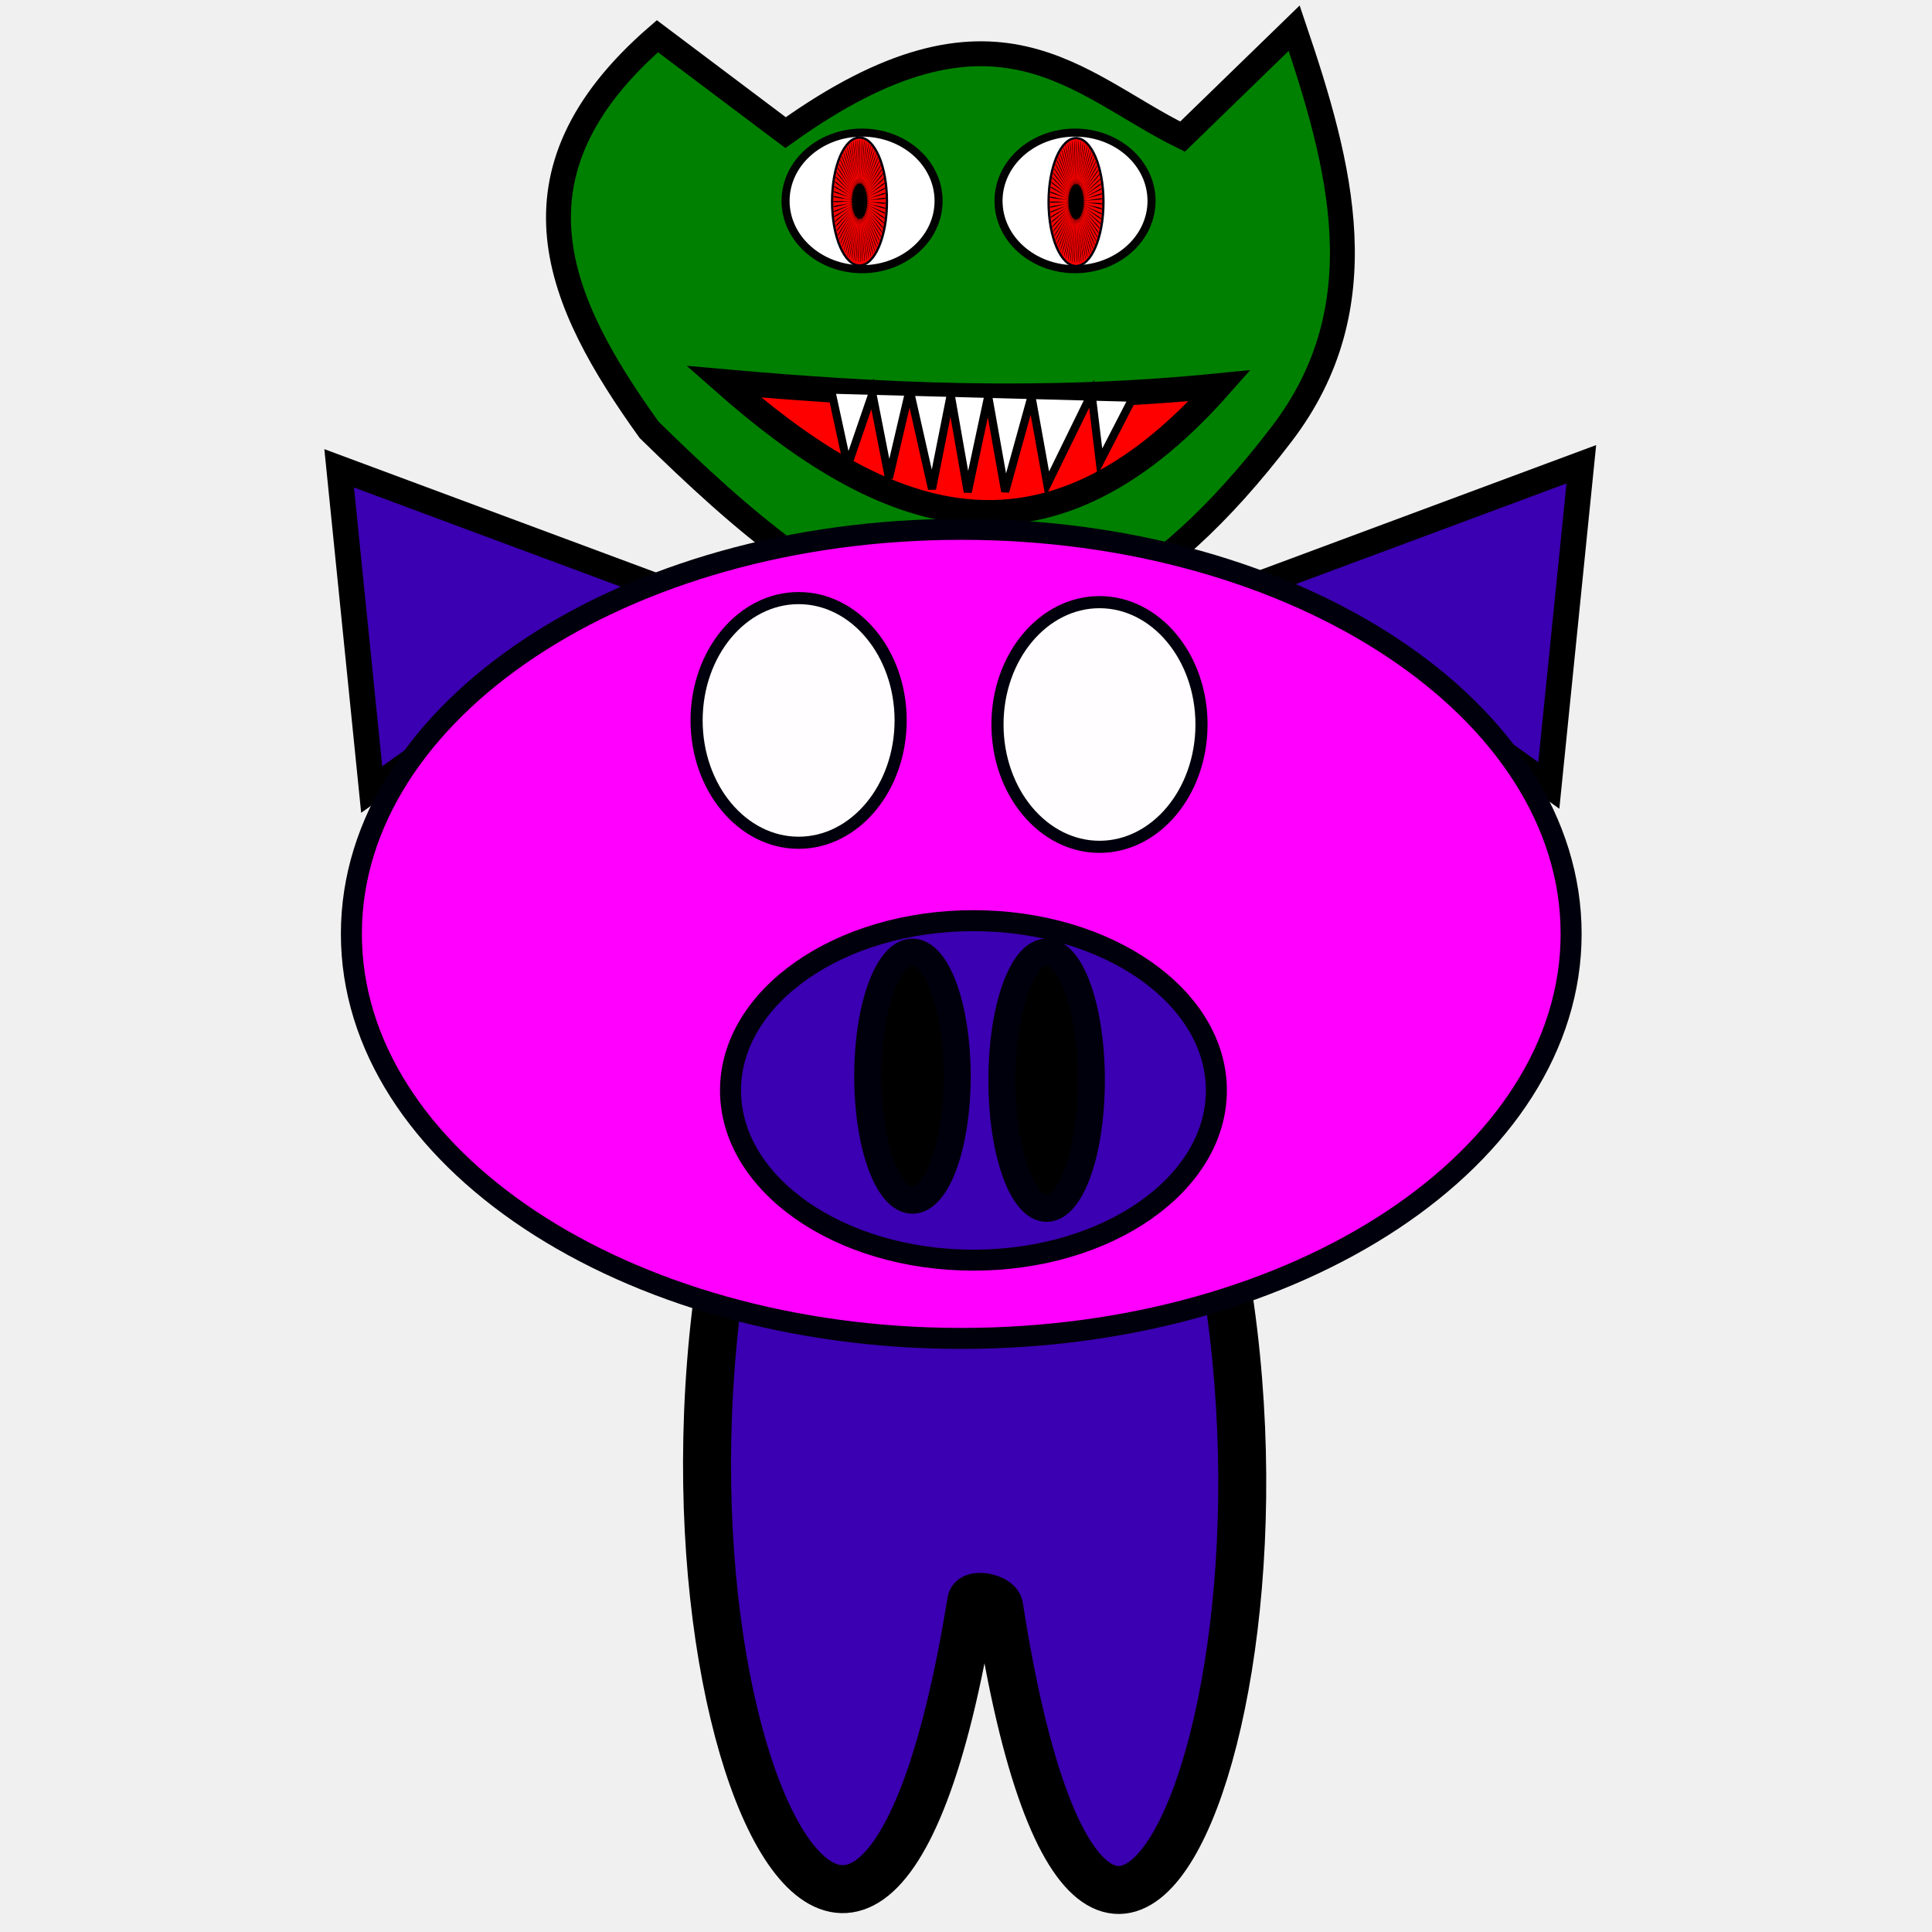
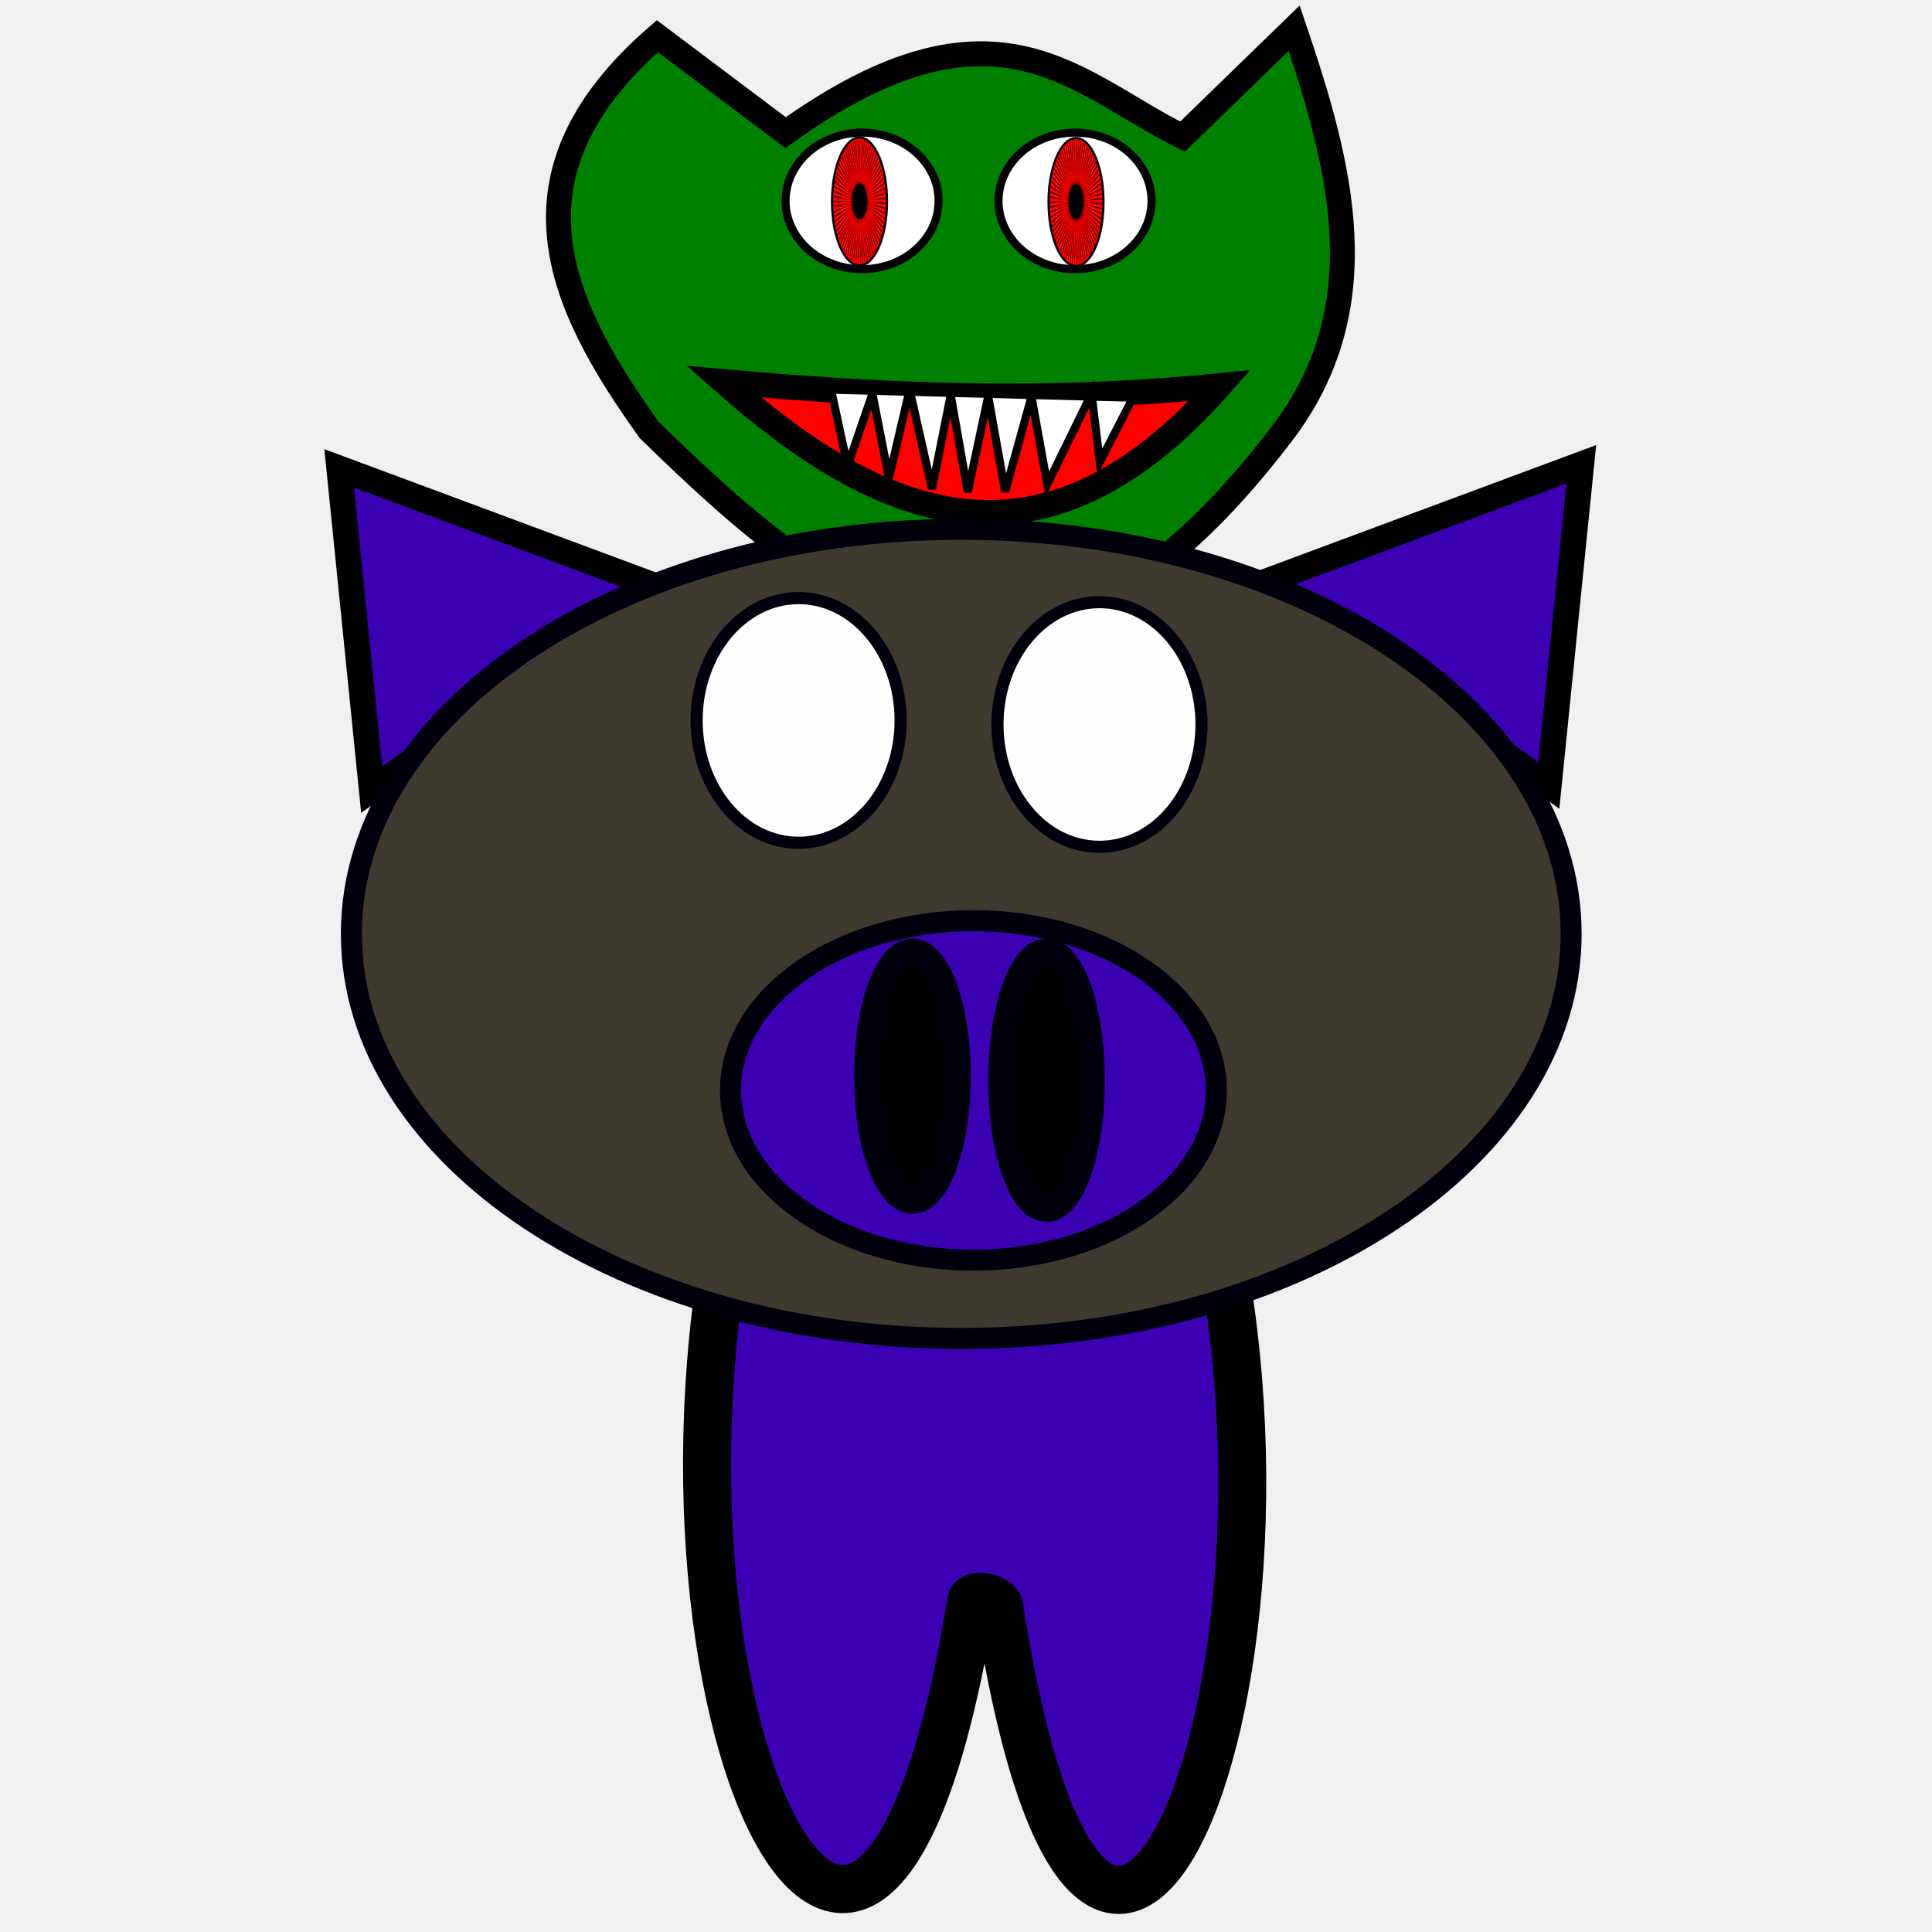
<svg xmlns="http://www.w3.org/2000/svg" width="480" height="480" viewBox="0 0 127 127" version="1.1" id="svg8">
  <defs id="defs2" />
  <g id="layer1" transform="translate(0,-170)">
    <path style="fill:#008000;fill-rule:evenodd;stroke:#000000;stroke-width:1.784;stroke-linecap:butt;stroke-linejoin:miter;stroke-miterlimit:4;stroke-dasharray:none;stroke-opacity:1" d="m 42.719,213.716 c 12.004,-8.252 25.26,-12.08 42.861,-0.56 24.896,28.314 9.96,32.975 -6.727,10.269 l 2.691,35.102 c -3.943,4.888 -7.445,13.122 -13.839,-0.56 l -3.652,-14.19 -2.499,14.003 c -3.935,7.557 -8.509,10.636 -14.992,0.373 l 3.267,-35.849 c -18.743,29.285 -27.693,18.287 -7.111,-8.589 z" id="path885" />
    <path style="fill:#008000;fill-rule:evenodd;stroke:#000000;stroke-width:1.637;stroke-linecap:butt;stroke-linejoin:miter;stroke-miterlimit:4;stroke-dasharray:none;stroke-opacity:1" d="m 51.64,178.717 c 13.847,-9.916 19.117,-3.168 26.094,0.264 l 7.339,-7.129 c 3.056,9.024 5.589,18.285 -0.815,26.669 -16.62,21.791 -29.236,11.814 -41.588,-0.264 -5.995,-8.365 -9.91,-16.817 0.544,-25.877 z" id="path812" />
    <path style="fill:#ff0000;fill-rule:evenodd;stroke:#000000;stroke-width:1.644;stroke-linecap:butt;stroke-linejoin:miter;stroke-miterlimit:4;stroke-dasharray:none;stroke-opacity:1" d="m 47.563,195.088 c 10.304,0.916 20.877,1.441 32.618,0.264 -11.726,13.276 -22.331,8.812 -32.618,-0.264 z" id="path814" />
    <path style="fill:#ffffff;fill-rule:evenodd;stroke:#000000;stroke-width:0.53;stroke-linecap:butt;stroke-linejoin:miter;stroke-miterlimit:4;stroke-dasharray:none;stroke-opacity:1" d="m 54.63,195.616 1.087,5.017 1.631,-4.753 1.087,5.545 1.359,-5.809 1.472,6.527 1.23,-6.185 1.12,6.387 1.344,-6.293 1.117,6.263 1.728,-6.247 1.038,5.765 2.91,-5.952 0.544,4.489 2.175,-4.225 z" id="path816" />
    <ellipse style="opacity:1;fill:#ffffff;fill-opacity:1;stroke:#000000;stroke-width:0.53;stroke-linecap:round;stroke-linejoin:round;stroke-miterlimit:4;stroke-dasharray:none;stroke-dashoffset:161.197;stroke-opacity:0.99" id="path822" cx="56.669" cy="183.206" rx="5.029" ry="4.489" />
    <ellipse style="opacity:1;fill:#ffffff;fill-opacity:1;stroke:#000000;stroke-width:0.53;stroke-linecap:round;stroke-linejoin:round;stroke-miterlimit:4;stroke-dasharray:none;stroke-dashoffset:161.197;stroke-opacity:0.99" id="path822-3" cx="70.667" cy="183.206" rx="5.029" ry="4.489" />
    <ellipse style="opacity:1;fill:none;stroke:none;stroke-width:2.304;stroke-miterlimit:4;stroke-dasharray:none;stroke-opacity:1" id="path4140" cx="56.077" cy="183.643" rx="1.223" ry="3.437" />
    <ellipse style="opacity:1;fill:#ff0000;fill-opacity:1;fill-rule:evenodd;stroke:#00000c;stroke-width:0.15;stroke-linejoin:round;stroke-miterlimit:4;stroke-dasharray:none;stroke-opacity:1" id="path5743" cx="56.5" cy="183.246" rx="1.804" ry="4.204" />
    <path style="opacity:1;fill:#000000;fill-opacity:1;fill-rule:evenodd;stroke:none;stroke-width:50;stroke-linejoin:round;stroke-miterlimit:4;stroke-dasharray:none;stroke-opacity:1" id="path5747" d="m 4075.534,-93.222 c -14.755,17.341 -424,-378.476 -439.468,-361.768 -15.468,16.708 410.661,394.286 394.507,410.332 -16.154,16.045 -390.843,-412.628 -407.655,-397.273 -16.812,15.355 376.228,427.267 358.788,441.904 C 3964.267,14.61 3626.763,-443.912 3608.725,-430.018 c -18.038,13.894 339.156,457.25 320.552,470.377 -18.604,13.127 -316.556,-472.03 -335.693,-459.693 -19.137,12.336 299.705,484.026 280.068,495.55 -19.637,11.524 -275.947,-496.863 -296.05,-486.171 -20.102,10.691 258.151,507.407 237.619,517.248 -20.532,9.84 -233.403,-518.211 -254.33,-509.239 -20.927,8.972 214.787,527.229 193.504,535.317 -21.284,8.088 -189.222,-535.924 -210.826,-528.735 -21.604,7.189 169.917,543.353 148.031,549.632 -21.886,6.278 -143.713,-549.878 -165.843,-544.522 -22.13,5.356 123.854,555.666 101.519,560.091 -22.334,4.425 -97.197,-559.975 -119.697,-556.49 -22.5,3.486 76.923,564.081 54.296,566.621 -22.627,2.54 -49.998,-566.145 -72.711,-564.554 -22.713,1.591 29.452,568.539 6.692,569.178 -22.76,0.638 -2.449,-568.343 -25.215,-568.658 -22.767,-0.315 -18.226,569.01 -40.959,567.741 -22.733,-1.268 45.117,-566.555 22.457,-568.774 -22.66,-2.219 -65.775,565.489 -88.323,562.323 -22.547,-3.166 92.367,-560.792 69.972,-564.9 -22.395,-4.108 -112.863,558.002 -135.067,552.96 -22.203,-5.042 138.969,-551.096 116.996,-557.064 -21.973,-5.967 -159.16,546.601 -180.864,539.719 -21.704,-6.882 184.596,-537.535 163.2,-545.32 -21.396,-7.785 -204.34,531.366 -225.392,522.692 -21.052,-8.674 228.929,-520.203 208.259,-529.751 -20.67,-9.548 -248.087,512.404 -268.339,501.998 -20.252,-10.405 271.655,-499.222 251.857,-510.467 -19.799,-11.244 -290.094,489.847 -309.404,477.784 -19.31,-12.063 312.476,-474.74 293.688,-487.602 -18.788,-12.861 -330.066,463.855 -348.299,450.218 -18.233,-13.637 351.106,-446.928 333.459,-461.316 -17.646,-14.389 -367.723,434.609 -384.75,419.494 -17.028,-15.115 387.272,-415.981 370.892,-431.795 -16.38,-15.815 -402.8,402.314 -418.503,385.828 -15.704,-16.487 420.722,-382.116 405.723,-399.245 -14.999,-17.13 -435.052,367.198 -449.321,349.455 -14.269,-17.743 451.221,-345.57 437.708,-363.895 -13.513,-18.325 -464.252,329.506 -476.987,310.631 -12.734,-18.875 478.555,-306.601 466.623,-325.993 -11.933,-19.391 -490.197,289.503 -501.307,269.628 -11.11,-19.874 502.533,-265.481 492.265,-285.803 -10.268,-20.322 -512.702,247.469 -522.111,226.735 -9.408,-20.734 522.985,-222.499 514.454,-243.609 -8.532,-21.11 -531.612,203.699 -539.252,182.25 -7.64,-21.449 539.769,-177.957 533.034,-199.706 -6.735,-21.75 -546.793,158.5 -552.611,136.488 -5.819,-22.013 552.767,-132.166 547.876,-154.403 -4.892,-22.237 -558.138,112.19 -562.094,89.768 -3.956,-22.422 561.888,-85.448 558.874,-108.016 -3.014,-22.568 -565.568,65.093 -567.634,42.418 -2.066,-22.675 567.068,-38.131 565.953,-60.872 -1.115,-22.741 -569.032,17.539 -569.193,-5.229 -0.162,-22.768 568.269,9.454 569.062,-13.301 0.792,-22.755 -568.504,-30.138 -566.759,-52.84 1.744,-22.702 565.485,56.972 568.179,34.364 2.693,-22.609 -563.988,-77.603 -560.35,-100.08 3.638,-22.476 558.735,104.091 563.311,81.787 4.576,-22.304 -555.516,-124.524 -550.01,-146.617 5.506,-22.093 548.065,150.48 554.491,128.637 6.426,-21.843 -543.148,-170.572 -535.813,-192.127 7.335,-21.555 533.551,195.813 541.783,174.584 8.231,-21.229 -526.97,-215.423 -517.857,-236.289 9.113,-20.865 515.295,239.773 525.274,219.307 9.979,-20.465 -507.096,-258.764 -496.268,-278.793 10.827,-20.03 493.424,282.05 505.08,262.492 11.656,-19.559 -483.664,-300.289 -471.199,-319.342 12.465,-19.053 468.092,322.35 481.344,303.835 13.252,-18.515 -456.841,-339.708 -442.825,-357.651 14.016,-17.944 439.477,360.388 454.232,343.047 14.755,-17.341 -426.812,-376.744 -411.344,-393.451 15.468,-16.708 407.779,395.899 423.933,379.854 16.154,-16.045 -393.79,-411.137 -376.978,-426.492 16.812,-15.355 373.221,428.632 390.661,413.995 17.44,-14.637 -358.006,-442.647 -339.968,-456.541 18.038,-13.894 336.045,458.359 354.649,445.233 18.604,-13.127 -319.711,-471.051 -300.574,-483.387 19.137,-12.336 296.512,484.871 316.149,473.348 19.637,-11.524 -279.173,-496.152 -259.071,-506.844 20.102,-10.691 254.899,507.982 275.431,498.142 20.532,-9.84 -236.677,-517.773 -215.751,-526.744 20.927,-8.972 211.498,527.53 232.782,519.443 21.284,-8.088 -192.521,-535.761 -170.917,-542.951 21.604,-7.189 166.614,543.378 188.5,537.1 21.886,-6.278 -147.014,-549.992 -124.885,-555.348 22.13,-5.356 120.561,555.414 142.895,550.989 22.335,-4.425 -100.477,-560.365 -77.976,-563.851 22.5,-3.486 73.662,563.554 96.288,561.014 22.627,-2.54 -53.234,-566.807 -30.521,-568.398 22.713,-1.591 26.247,567.742 49.006,567.104 22.76,-0.638 -5.618,-569.274 17.148,-568.959 22.767,0.315 -21.353,567.947 1.381,569.215 22.733,1.268 42.037,-567.748 64.697,-565.528 22.66,2.219 -68.802,564.168 -46.255,567.335 22.547,3.166 89.398,-562.239 111.793,-558.131 22.395,4.108 -115.77,556.432 -93.566,561.474 22.203,5.042 136.131,-552.786 158.104,-546.819 21.973,5.967 -161.925,544.794 -140.221,551.676 21.704,6.882 181.91,-539.457 203.306,-531.672 21.396,7.785 -206.944,529.333 -185.892,538.008 21.052,8.674 226.412,-522.343 247.082,-512.795 20.67,9.548 -250.512,510.16 -230.26,520.566 20.252,10.405 269.327,-501.565 289.125,-490.321 19.799,11.244 -292.322,487.409 -273.012,499.472 19.31,12.063 310.352,-477.269 329.14,-464.408 18.788,12.861 -332.082,461.238 -313.849,474.875 18.233,13.637 349.2,-449.626 366.846,-435.238 17.646,14.389 -369.513,431.833 -352.485,446.948 17.028,15.115 385.599,-418.829 401.979,-403.014 16.38,15.815 -404.352,399.398 -388.648,415.885 15.704,16.487 419.294,-385.094 434.293,-367.964 14.999,17.13 -436.355,364.162 -422.086,381.905 14.269,17.743 450.047,-348.658 463.56,-330.333 13.513,18.325 -465.297,326.372 -452.562,345.247 12.734,18.875 477.644,-309.776 489.576,-290.384 11.933,19.391 -490.975,286.292 -479.865,306.166 11.11,19.874 501.89,-268.721 512.158,-248.399 10.268,20.322 -513.209,244.205 -503.801,264.939 9.408,20.734 522.616,-225.782 531.147,-204.672 8.532,21.11 -531.844,200.404 -524.204,221.852 7.64,21.449 539.676,-181.259 546.411,-159.509 6.735,21.75 -546.748,155.197 -540.929,177.21 5.819,22.013 552.95,-135.464 557.842,-113.227 4.892,22.237 -557.817,108.903 -553.861,131.325 3.956,22.422 562.346,-88.719 565.36,-66.151 3.014,22.568 -564.973,61.844 -562.907,84.518 2.066,22.675 567.798,-41.352 568.913,-18.611 1.115,22.741 -568.167,14.351 -568.005,37.119 0.162,22.768 569.267,6.305 568.475,29.06 -0.792,22.755 -567.375,-33.242 -569.119,-10.541 -1.744,22.702 566.743,53.918 564.049,76.527 -2.693,22.609 -562.604,-80.602 -566.241,-58.126 -3.638,22.476 560.243,101.153 555.668,123.457 -4.576,22.304 -553.886,-127.397 -559.392,-105.304 -5.506,22.093 549.814,147.678 543.388,169.521 -6.426,21.843 -541.283,-173.298 -548.618,-151.744 -7.335,21.555 535.529,193.167 527.297,214.396 -8.231,21.229 -524.883,-217.984 -533.996,-197.119 -9.113,20.865 517.487,237.302 507.508,257.767 -9.979,20.465 -504.802,-261.141 -515.629,-241.111 -10.827,20.03 495.815,279.772 484.159,299.33 -11.656,19.559 -481.18,-302.466 -493.645,-283.412 -12.465,19.053 470.665,320.279 457.413,338.794 -13.252,18.515 -454.183,-341.669 -468.199,-323.725 -14.016,17.944 442.214,358.54 427.459,375.881 z" transform="matrix(0.00220502,0,0,0.005117,48.84577,186.3228)" />
    <ellipse style="opacity:1;fill:none;stroke:none;stroke-width:2.304;stroke-miterlimit:4;stroke-dasharray:none;stroke-opacity:1" id="path4140-7" cx="70.309" cy="183.678" rx="1.223" ry="3.437" />
    <ellipse style="opacity:1;fill:#ff0000;fill-opacity:1;fill-rule:evenodd;stroke:#00000c;stroke-width:0.15;stroke-linejoin:round;stroke-miterlimit:4;stroke-dasharray:none;stroke-opacity:1" id="path5743-5" cx="70.732" cy="183.281" rx="1.804" ry="4.204" />
    <path style="opacity:1;fill:#000000;fill-opacity:1;fill-rule:evenodd;stroke:none;stroke-width:50;stroke-linejoin:round;stroke-miterlimit:4;stroke-dasharray:none;stroke-opacity:1" id="path5747-3" d="m 4075.534,-93.222 c -14.755,17.341 -424,-378.476 -439.468,-361.768 -15.468,16.708 410.661,394.286 394.507,410.332 -16.154,16.045 -390.843,-412.628 -407.655,-397.273 -16.812,15.355 376.228,427.267 358.788,441.904 C 3964.267,14.61 3626.763,-443.912 3608.725,-430.018 c -18.038,13.894 339.156,457.25 320.552,470.377 -18.604,13.127 -316.556,-472.03 -335.693,-459.693 -19.137,12.336 299.705,484.026 280.068,495.55 -19.637,11.524 -275.947,-496.863 -296.05,-486.171 -20.102,10.691 258.151,507.407 237.619,517.248 -20.532,9.84 -233.403,-518.211 -254.33,-509.239 -20.927,8.972 214.787,527.229 193.504,535.317 -21.284,8.088 -189.222,-535.924 -210.826,-528.735 -21.604,7.189 169.917,543.353 148.031,549.632 -21.886,6.278 -143.713,-549.878 -165.843,-544.522 -22.13,5.356 123.854,555.666 101.519,560.091 -22.334,4.425 -97.197,-559.975 -119.697,-556.49 -22.5,3.486 76.923,564.081 54.296,566.621 -22.627,2.54 -49.998,-566.145 -72.711,-564.554 -22.713,1.591 29.452,568.539 6.692,569.178 -22.76,0.638 -2.449,-568.343 -25.215,-568.658 -22.767,-0.315 -18.226,569.01 -40.959,567.741 -22.733,-1.268 45.117,-566.555 22.457,-568.774 -22.66,-2.219 -65.775,565.489 -88.323,562.323 -22.547,-3.166 92.367,-560.792 69.972,-564.9 -22.395,-4.108 -112.863,558.002 -135.067,552.96 -22.203,-5.042 138.969,-551.096 116.996,-557.064 -21.973,-5.967 -159.16,546.601 -180.864,539.719 -21.704,-6.882 184.596,-537.535 163.2,-545.32 -21.396,-7.785 -204.34,531.366 -225.392,522.692 -21.052,-8.674 228.929,-520.203 208.259,-529.751 -20.67,-9.548 -248.087,512.404 -268.339,501.998 -20.252,-10.405 271.655,-499.222 251.857,-510.467 -19.799,-11.244 -290.094,489.847 -309.404,477.784 -19.31,-12.063 312.476,-474.74 293.688,-487.602 -18.788,-12.861 -330.066,463.855 -348.299,450.218 -18.233,-13.637 351.106,-446.928 333.459,-461.316 -17.646,-14.389 -367.723,434.609 -384.75,419.494 -17.028,-15.115 387.272,-415.981 370.892,-431.795 -16.38,-15.815 -402.8,402.314 -418.503,385.828 -15.704,-16.487 420.722,-382.116 405.723,-399.245 -14.999,-17.13 -435.052,367.198 -449.321,349.455 -14.269,-17.743 451.221,-345.57 437.708,-363.895 -13.513,-18.325 -464.252,329.506 -476.987,310.631 -12.734,-18.875 478.555,-306.601 466.623,-325.993 -11.933,-19.391 -490.197,289.503 -501.307,269.628 -11.11,-19.874 502.533,-265.481 492.265,-285.803 -10.268,-20.322 -512.702,247.469 -522.111,226.735 -9.408,-20.734 522.985,-222.499 514.454,-243.609 -8.532,-21.11 -531.612,203.699 -539.252,182.25 -7.64,-21.449 539.769,-177.957 533.034,-199.706 -6.735,-21.75 -546.793,158.5 -552.611,136.488 -5.819,-22.013 552.767,-132.166 547.876,-154.403 -4.892,-22.237 -558.138,112.19 -562.094,89.768 -3.956,-22.422 561.888,-85.448 558.874,-108.016 -3.014,-22.568 -565.568,65.093 -567.634,42.418 -2.066,-22.675 567.068,-38.131 565.953,-60.872 -1.115,-22.741 -569.032,17.539 -569.193,-5.229 -0.162,-22.768 568.269,9.454 569.062,-13.301 0.792,-22.755 -568.504,-30.138 -566.759,-52.84 1.744,-22.702 565.485,56.972 568.179,34.364 2.693,-22.609 -563.988,-77.603 -560.35,-100.08 3.638,-22.476 558.735,104.091 563.311,81.787 4.576,-22.304 -555.516,-124.524 -550.01,-146.617 5.506,-22.093 548.065,150.48 554.491,128.637 6.426,-21.843 -543.148,-170.572 -535.813,-192.127 7.335,-21.555 533.551,195.813 541.783,174.584 8.231,-21.229 -526.97,-215.423 -517.857,-236.289 9.113,-20.865 515.295,239.773 525.274,219.307 9.979,-20.465 -507.096,-258.764 -496.268,-278.793 10.827,-20.03 493.424,282.05 505.08,262.492 11.656,-19.559 -483.664,-300.289 -471.199,-319.342 12.465,-19.053 468.092,322.35 481.344,303.835 13.252,-18.515 -456.841,-339.708 -442.825,-357.651 14.016,-17.944 439.477,360.388 454.232,343.047 14.755,-17.341 -426.812,-376.744 -411.344,-393.451 15.468,-16.708 407.779,395.899 423.933,379.854 16.154,-16.045 -393.79,-411.137 -376.978,-426.492 16.812,-15.355 373.221,428.632 390.661,413.995 17.44,-14.637 -358.006,-442.647 -339.968,-456.541 18.038,-13.894 336.045,458.359 354.649,445.233 18.604,-13.127 -319.711,-471.051 -300.574,-483.387 19.137,-12.336 296.512,484.871 316.149,473.348 19.637,-11.524 -279.173,-496.152 -259.071,-506.844 20.102,-10.691 254.899,507.982 275.431,498.142 20.532,-9.84 -236.677,-517.773 -215.751,-526.744 20.927,-8.972 211.498,527.53 232.782,519.443 21.284,-8.088 -192.521,-535.761 -170.917,-542.951 21.604,-7.189 166.614,543.378 188.5,537.1 21.886,-6.278 -147.014,-549.992 -124.885,-555.348 22.13,-5.356 120.561,555.414 142.895,550.989 22.335,-4.425 -100.477,-560.365 -77.976,-563.851 22.5,-3.486 73.662,563.554 96.288,561.014 22.627,-2.54 -53.234,-566.807 -30.521,-568.398 22.713,-1.591 26.247,567.742 49.006,567.104 22.76,-0.638 -5.618,-569.274 17.148,-568.959 22.767,0.315 -21.353,567.947 1.381,569.215 22.733,1.268 42.037,-567.748 64.697,-565.528 22.66,2.219 -68.802,564.168 -46.255,567.335 22.547,3.166 89.398,-562.239 111.793,-558.131 22.395,4.108 -115.77,556.432 -93.566,561.474 22.203,5.042 136.131,-552.786 158.104,-546.819 21.973,5.967 -161.925,544.794 -140.221,551.676 21.704,6.882 181.91,-539.457 203.306,-531.672 21.396,7.785 -206.944,529.333 -185.892,538.008 21.052,8.674 226.412,-522.343 247.082,-512.795 20.67,9.548 -250.512,510.16 -230.26,520.566 20.252,10.405 269.327,-501.565 289.125,-490.321 19.799,11.244 -292.322,487.409 -273.012,499.472 19.31,12.063 310.352,-477.269 329.14,-464.408 18.788,12.861 -332.082,461.238 -313.849,474.875 18.233,13.637 349.2,-449.626 366.846,-435.238 17.646,14.389 -369.513,431.833 -352.485,446.948 17.028,15.115 385.599,-418.829 401.979,-403.014 16.38,15.815 -404.352,399.398 -388.648,415.885 15.704,16.487 419.294,-385.094 434.293,-367.964 14.999,17.13 -436.355,364.162 -422.086,381.905 14.269,17.743 450.047,-348.658 463.56,-330.333 13.513,18.325 -465.297,326.372 -452.562,345.247 12.734,18.875 477.644,-309.776 489.576,-290.384 11.933,19.391 -490.975,286.292 -479.865,306.166 11.11,19.874 501.89,-268.721 512.158,-248.399 10.268,20.322 -513.209,244.205 -503.801,264.939 9.408,20.734 522.616,-225.782 531.147,-204.672 8.532,21.11 -531.844,200.404 -524.204,221.852 7.64,21.449 539.676,-181.259 546.411,-159.509 6.735,21.75 -546.748,155.197 -540.929,177.21 5.819,22.013 552.95,-135.464 557.842,-113.227 4.892,22.237 -557.817,108.903 -553.861,131.325 3.956,22.422 562.346,-88.719 565.36,-66.151 3.014,22.568 -564.973,61.844 -562.907,84.518 2.066,22.675 567.798,-41.352 568.913,-18.611 1.115,22.741 -568.167,14.351 -568.005,37.119 0.162,22.768 569.267,6.305 568.475,29.06 -0.792,22.755 -567.375,-33.242 -569.119,-10.541 -1.744,22.702 566.743,53.918 564.049,76.527 -2.693,22.609 -562.604,-80.602 -566.241,-58.126 -3.638,22.476 560.243,101.153 555.668,123.457 -4.576,22.304 -553.886,-127.397 -559.392,-105.304 -5.506,22.093 549.814,147.678 543.388,169.521 -6.426,21.843 -541.283,-173.298 -548.618,-151.744 -7.335,21.555 535.529,193.167 527.297,214.396 -8.231,21.229 -524.883,-217.984 -533.996,-197.119 -9.113,20.865 517.487,237.302 507.508,257.767 -9.979,20.465 -504.802,-261.141 -515.629,-241.111 -10.827,20.03 495.815,279.772 484.159,299.33 -11.656,19.559 -481.18,-302.466 -493.645,-283.412 -12.465,19.053 470.665,320.279 457.413,338.794 -13.252,18.515 -454.183,-341.669 -468.199,-323.725 -14.016,17.944 442.214,358.54 427.459,375.881 z" transform="matrix(0.00220502,0,0,0.005117,63.0781,186.358)" />
    <path style="fill:#3b00b1;fill-opacity:1;fill-rule:evenodd;stroke:#000000;stroke-width:3.154;stroke-linecap:butt;stroke-linejoin:miter;stroke-miterlimit:4;stroke-dasharray:none;stroke-opacity:1" d="m 49.773,243.076 c -10.563,35.233 7.02,75.716 14.072,32.187 0.092,-0.568 1.743,-0.231 1.831,0.335 6.842,43.919 23.34,0.758 12.253,-32.35" id="path8922" />
    <path style="fill:#3b00b1;fill-opacity:1;fill-rule:evenodd;stroke:#000000;stroke-width:1.685;stroke-linecap:butt;stroke-linejoin:miter;stroke-miterlimit:4;stroke-dasharray:none;stroke-opacity:1" d="m 22.295,200.786 2.138,21.114 18.709,-13.363 z" id="path5098" />
    <path style="fill:#3b00b1;fill-opacity:1;fill-rule:evenodd;stroke:#000000;stroke-width:1.685;stroke-linecap:butt;stroke-linejoin:miter;stroke-miterlimit:4;stroke-dasharray:none;stroke-opacity:1" d="m 103.949,200.518 -2.138,21.114 -18.709,-13.363 z" id="path5098-5" />
-     <ellipse style="opacity:1;fill:#ff00ff;fill-opacity:1;stroke:#00000c;stroke-width:1.38;stroke-linecap:round;stroke-linejoin:round;stroke-miterlimit:4;stroke-dasharray:none;stroke-dashoffset:161.197;stroke-opacity:1" id="path5115" cx="63.188" cy="231.388" rx="40.09" ry="26.593" />
+     <ellipse style="opacity:1;fill:#3e3a2f;fill-opacity:1;stroke:#00000c;stroke-width:1.38;stroke-linecap:round;stroke-linejoin:round;stroke-miterlimit:4;stroke-dasharray:none;stroke-dashoffset:161.197;stroke-opacity:1" id="path5115" cx="63.188" cy="231.388" rx="40.09" ry="26.593" />
    <ellipse style="opacity:1;fill:#3b00b1;fill-opacity:1;stroke:#00000c;stroke-width:1.38;stroke-linecap:round;stroke-linejoin:round;stroke-miterlimit:4;stroke-dasharray:none;stroke-dashoffset:161.197;stroke-opacity:1" id="path5094" cx="63.989" cy="241.678" rx="15.969" ry="11.158" />
    <ellipse style="opacity:1;fill:#000000;fill-opacity:1;stroke:#00000c;stroke-width:1.78;stroke-linecap:round;stroke-linejoin:round;stroke-miterlimit:4;stroke-dasharray:none;stroke-dashoffset:161.197;stroke-opacity:1" id="path5090" cx="59.98" cy="240.743" rx="2.94" ry="8.152" />
    <ellipse style="opacity:1;fill:#000000;fill-opacity:1;stroke:#00000c;stroke-width:1.78;stroke-linecap:round;stroke-linejoin:round;stroke-miterlimit:4;stroke-dasharray:none;stroke-dashoffset:161.197;stroke-opacity:1" id="path5092" cx="68.8" cy="241.01" rx="2.94" ry="8.419" />
    <ellipse style="opacity:1;fill:#fffdff;fill-opacity:1;stroke:#00000c;stroke-width:0.797;stroke-linecap:round;stroke-linejoin:round;stroke-miterlimit:4;stroke-dasharray:none;stroke-dashoffset:161.197;stroke-opacity:1" id="path5117" cx="52.497" cy="217.357" rx="6.706" ry="8.042" />
    <ellipse style="opacity:1;fill:#fffdff;fill-opacity:1;stroke:#00000c;stroke-width:0.797;stroke-linecap:round;stroke-linejoin:round;stroke-miterlimit:4;stroke-dasharray:none;stroke-dashoffset:161.197;stroke-opacity:1" id="path5117-6" cx="72.275" cy="217.624" rx="6.706" ry="8.042" />
  </g>
</svg>
